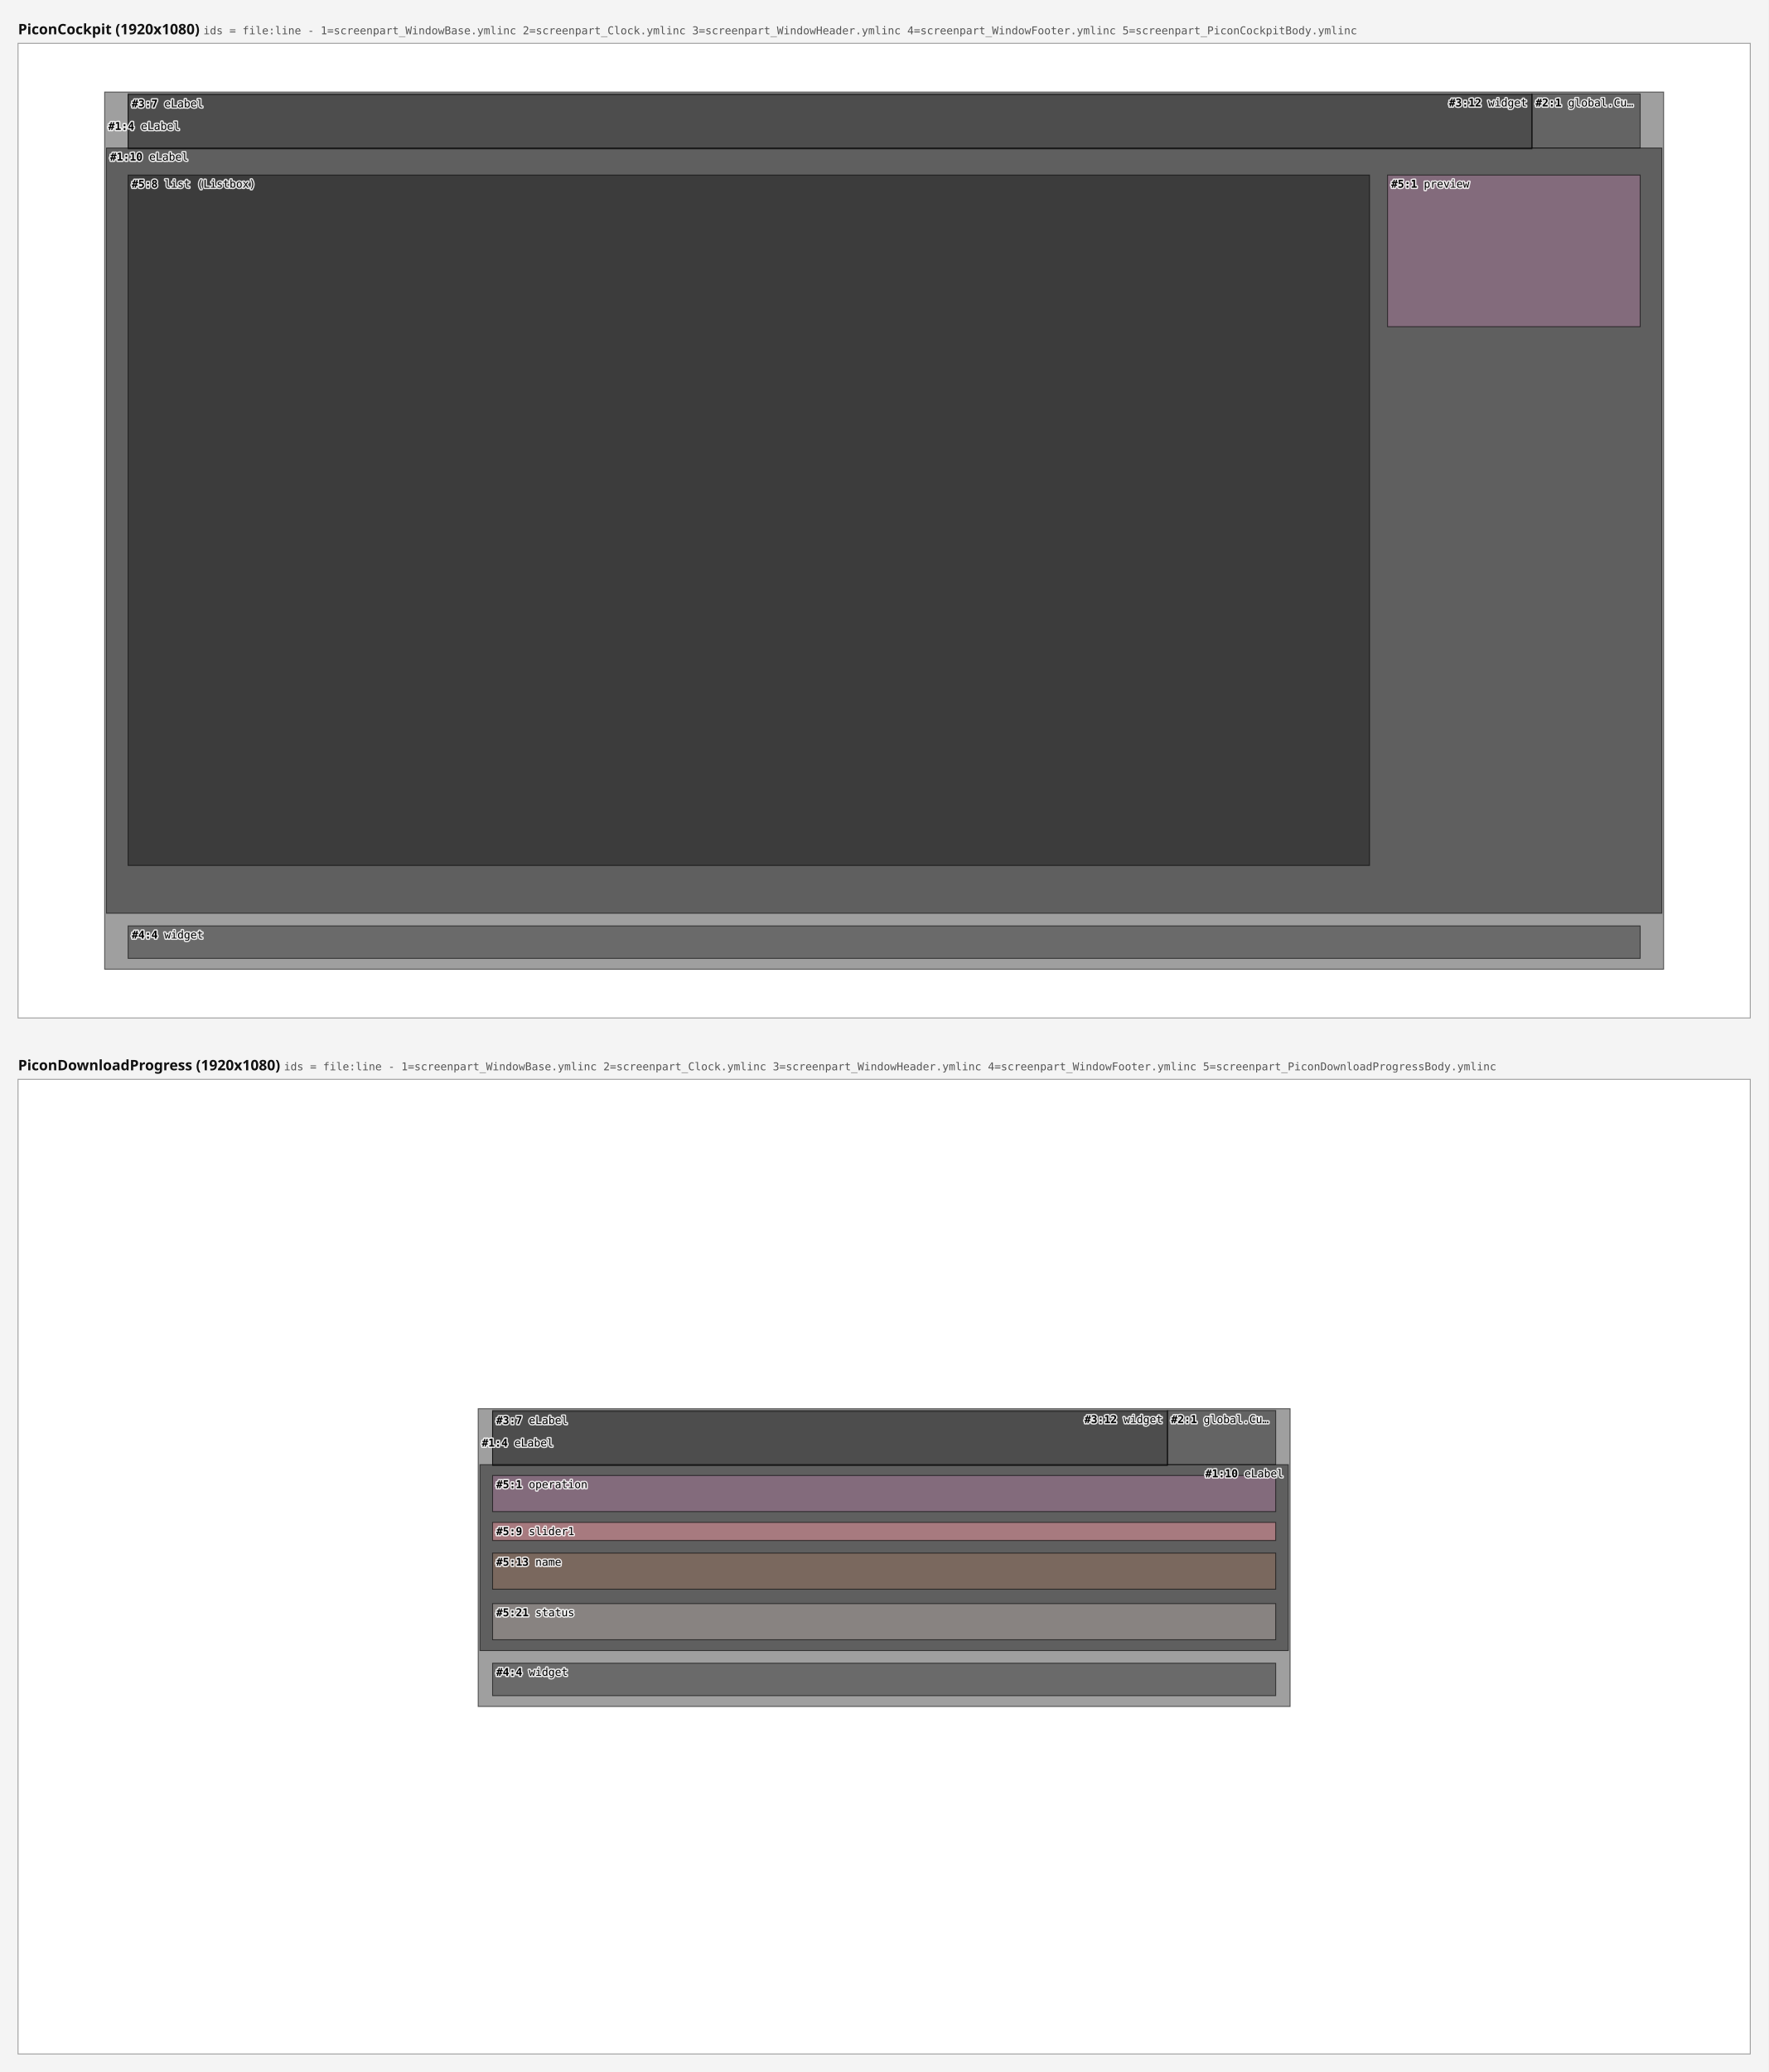
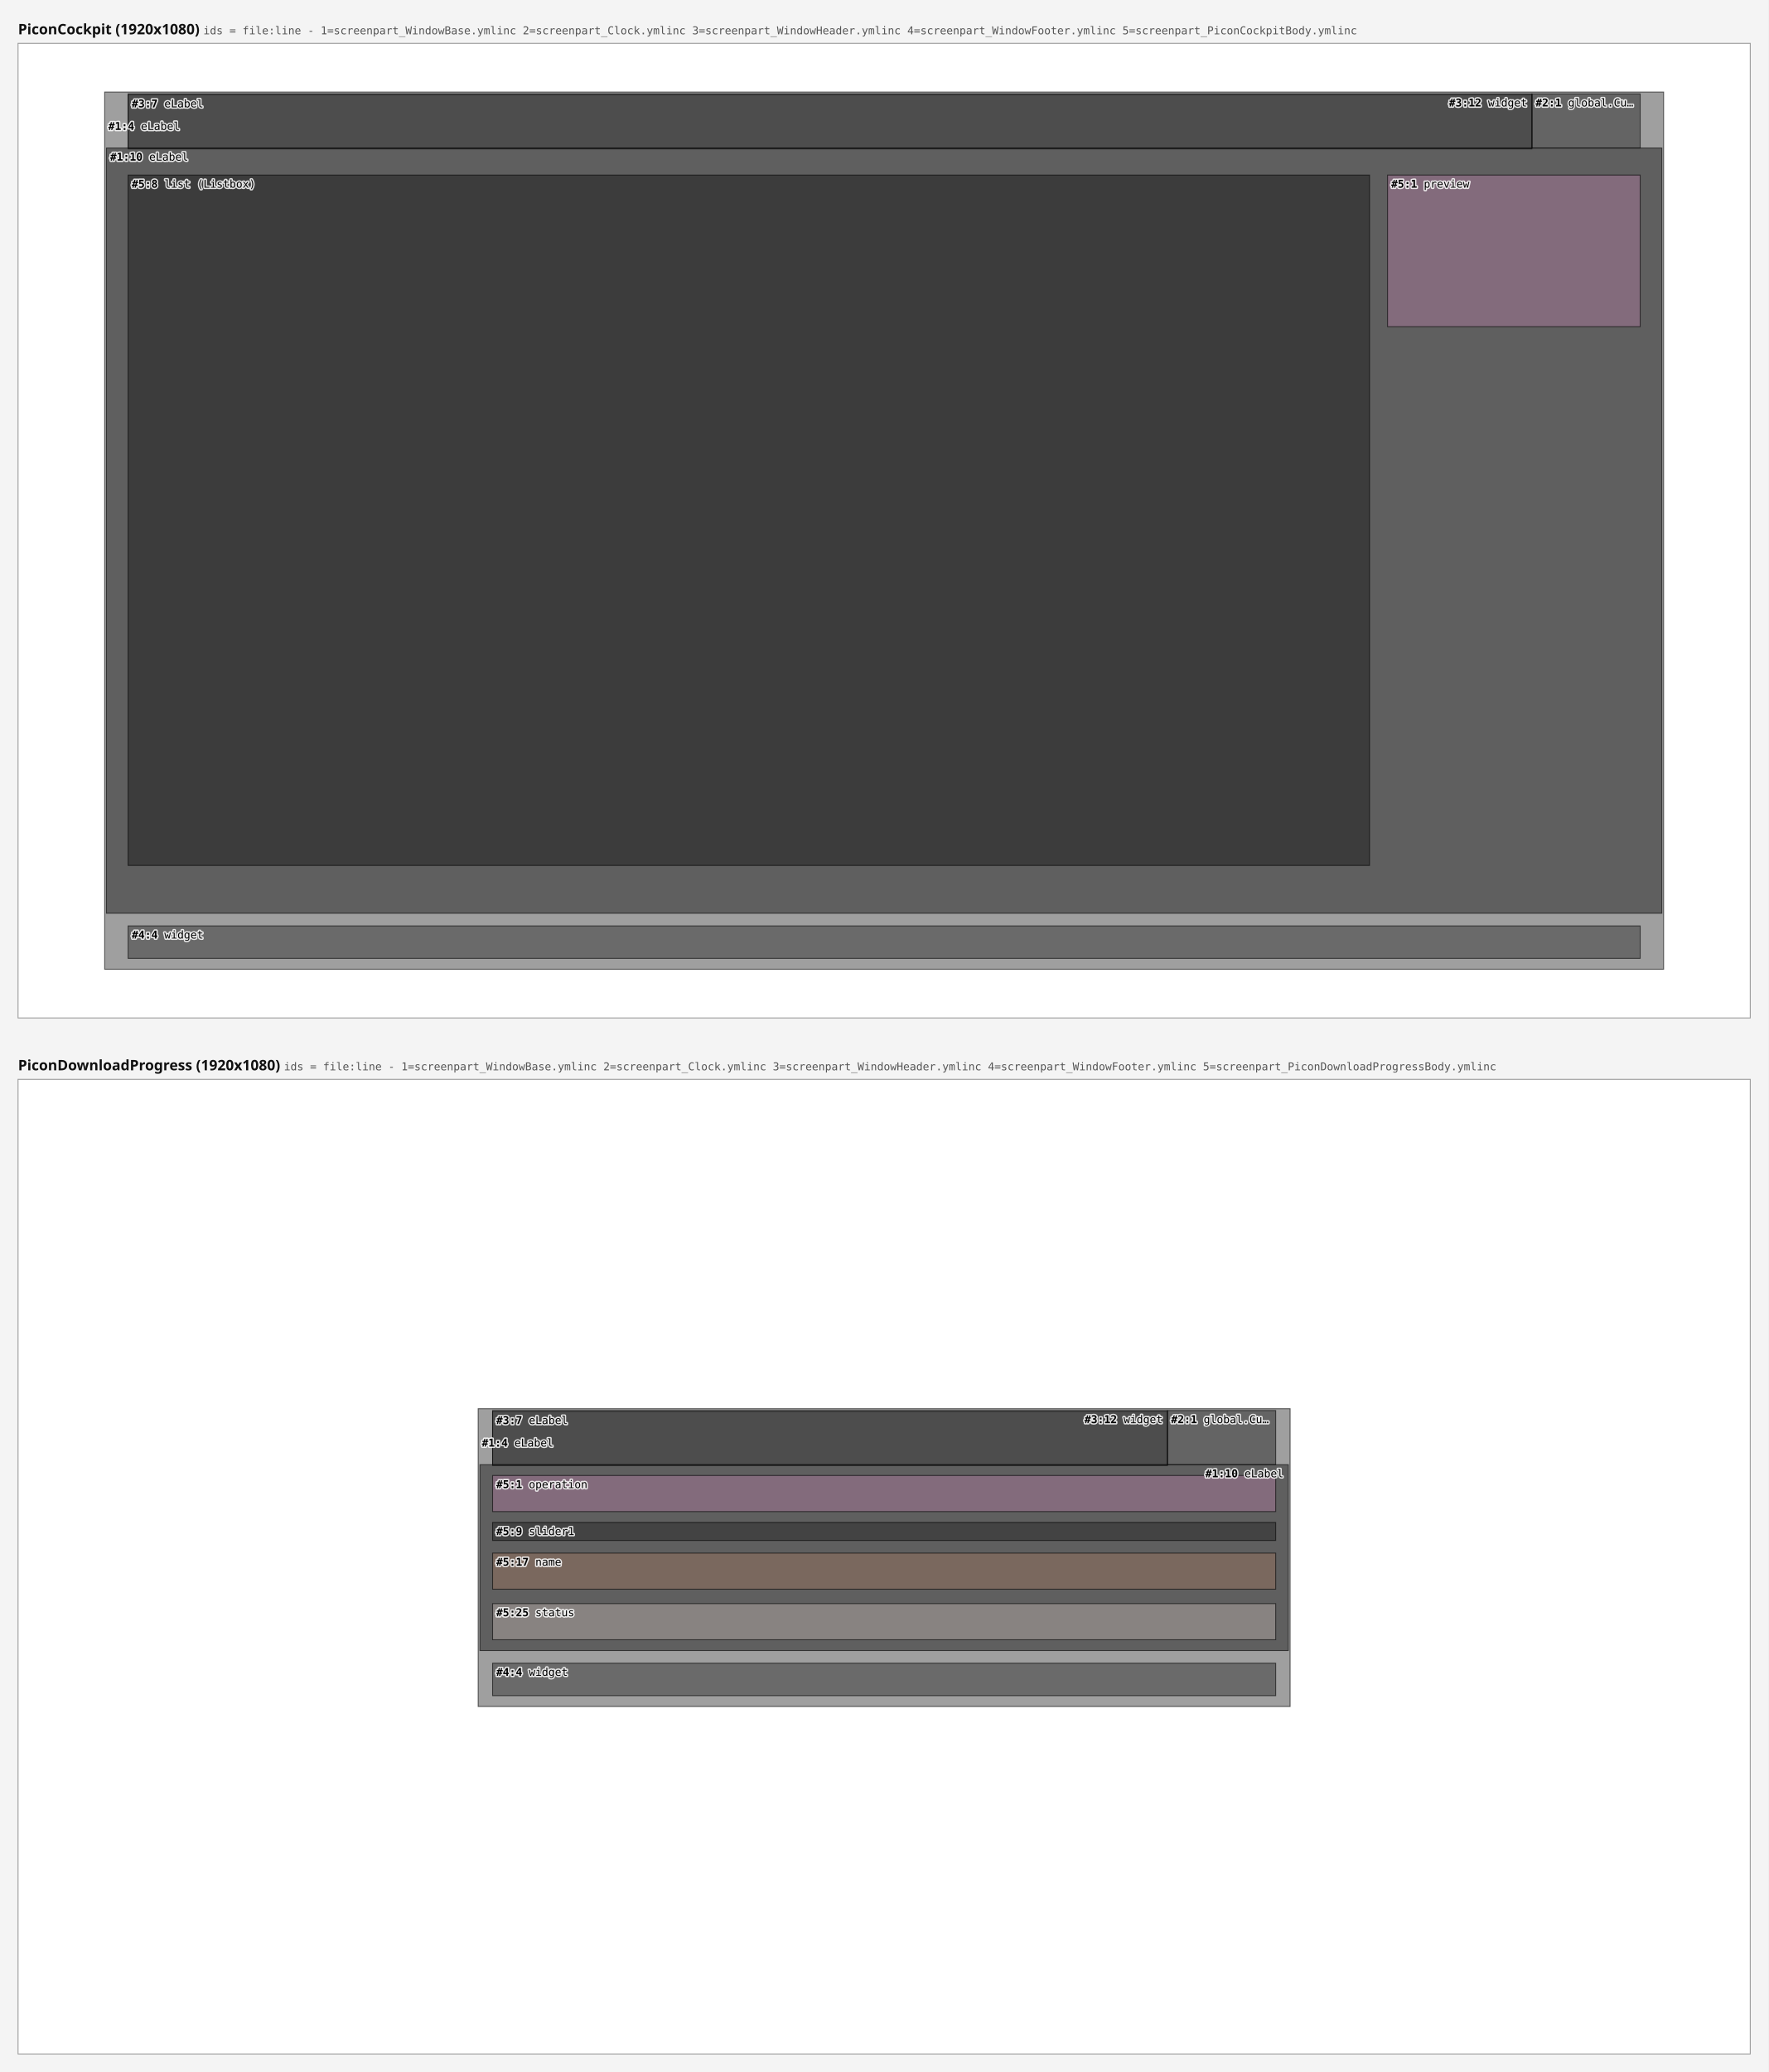
<svg xmlns="http://www.w3.org/2000/svg" width="1960" height="2296" viewBox="0 0 1960 2296">
  <rect x="0" y="0" width="1960" height="2296" fill="#f4f4f4" />
  <text x="20" y="38" font-family="sans-serif" font-size="16" font-weight="bold" fill="#111111">PiconCockpit (1920x1080) <tspan font-family="monospace" font-size="12" font-weight="normal" fill="#555555">ids = file:line - 1=screenpart_WindowBase.ymlinc  2=screenpart_Clock.ymlinc  3=screenpart_WindowHeader.ymlinc  4=screenpart_WindowFooter.ymlinc  5=screenpart_PiconCockpitBody.ymlinc</tspan>
  </text>
  <g data-screen="0" transform="translate(20,48)">
    <rect x="0" y="0" width="1920" height="1080" fill="#ffffff" stroke="#999999" stroke-width="1" />
    <rect data-ref="0:0" data-src="screenpart_WindowBase.ymlinc:4" x="96" y="54" width="1728" height="972" fill="#2c2c2c" fill-opacity="0.45" stroke="#000000" stroke-opacity="0.6" stroke-width="1" />
    <rect data-ref="0:1" data-src="screenpart_WindowBase.ymlinc:10" x="98" y="116" width="1724" height="848" fill="#121212" fill-opacity="0.45" stroke="#000000" stroke-opacity="0.6" stroke-width="1" />
    <rect data-ref="0:7" data-src="screenpart_PiconCockpitBody.ymlinc:8" x="122" y="146" width="1376" height="765" fill="#121212" fill-opacity="0.45" stroke="#000000" stroke-opacity="0.6" stroke-width="1" />
    <rect data-ref="0:6" data-src="screenpart_PiconCockpitBody.ymlinc:1" x="1518" y="146" width="280" height="168" fill="#b07aa1" fill-opacity="0.45" stroke="#000000" stroke-opacity="0.6" stroke-width="1" />
    <rect data-ref="0:5" data-src="screenpart_WindowFooter.ymlinc:4" x="122" y="978" width="1676" height="36" fill="#2c2c2c" fill-opacity="0.45" stroke="#000000" stroke-opacity="0.6" stroke-width="1" />
    <rect data-ref="0:3" data-src="screenpart_WindowHeader.ymlinc:7" x="122" y="57" width="1556" height="60" fill="#2c2c2c" fill-opacity="0.45" stroke="#000000" stroke-opacity="0.6" stroke-width="1" />
    <rect data-ref="0:2" data-src="screenpart_Clock.ymlinc:1" x="1678" y="56" width="120" height="60" fill="#1d1d1d" fill-opacity="0.45" stroke="#000000" stroke-opacity="0.6" stroke-width="1" />
    <rect data-ref="0:4" data-src="screenpart_WindowHeader.ymlinc:12" x="122" y="56" width="1556" height="60" fill="#2c2c2c" fill-opacity="0.45" stroke="#000000" stroke-opacity="0.6" stroke-width="1" />
    <g pointer-events="none" font-family="monospace" font-size="12" fill="#000000" stroke="#ffffff" stroke-width="3" stroke-opacity="0.85" stroke-linejoin="round" paint-order="stroke">
      <text x="100" y="96">
        <tspan font-weight="bold">#1:4</tspan> eLabel</text>
      <text x="102" y="130">
        <tspan font-weight="bold">#1:10</tspan> eLabel</text>
      <text x="126" y="160">
        <tspan font-weight="bold">#5:8</tspan> list (Listbox)</text>
      <text x="1522" y="160">
        <tspan font-weight="bold">#5:1</tspan> preview</text>
      <text x="126" y="992">
        <tspan font-weight="bold">#4:4</tspan> widget</text>
      <text x="126" y="71">
        <tspan font-weight="bold">#3:7</tspan> eLabel</text>
      <text x="1682" y="70">
        <tspan font-weight="bold">#2:1</tspan> global.Cu…</text>
      <text x="1586" y="70">
        <tspan font-weight="bold">#3:12</tspan> widget</text>
    </g>
  </g>
  <text x="20" y="1186" font-family="sans-serif" font-size="16" font-weight="bold" fill="#111111">PiconDownloadProgress (1920x1080) <tspan font-family="monospace" font-size="12" font-weight="normal" fill="#555555">ids = file:line - 1=screenpart_WindowBase.ymlinc  2=screenpart_Clock.ymlinc  3=screenpart_WindowHeader.ymlinc  4=screenpart_WindowFooter.ymlinc  5=screenpart_PiconDownloadProgressBody.ymlinc</tspan>
  </text>
  <g data-screen="1" transform="translate(20,1196)">
    <rect x="0" y="0" width="1920" height="1080" fill="#ffffff" stroke="#999999" stroke-width="1" />
    <rect data-ref="1:0" data-src="screenpart_WindowBase.ymlinc:4" x="510" y="365" width="900" height="330" fill="#2c2c2c" fill-opacity="0.45" stroke="#000000" stroke-opacity="0.6" stroke-width="1" />
    <rect data-ref="1:1" data-src="screenpart_WindowBase.ymlinc:10" x="512" y="427" width="896" height="206" fill="#121212" fill-opacity="0.45" stroke="#000000" stroke-opacity="0.6" stroke-width="1" />
    <rect data-ref="1:6" data-src="screenpart_PiconDownloadProgressBody.ymlinc:1" x="526" y="439" width="868" height="40" fill="#b07aa1" fill-opacity="0.45" stroke="#000000" stroke-opacity="0.6" stroke-width="1" />
-     <rect data-ref="1:7" data-src="screenpart_PiconDownloadProgressBody.ymlinc:9" x="526" y="491" width="868" height="20" fill="#ff9da7" fill-opacity="0.45" stroke="#000000" stroke-opacity="0.6" stroke-width="1" />
-     <rect data-ref="1:8" data-src="screenpart_PiconDownloadProgressBody.ymlinc:13" x="526" y="525" width="868" height="40" fill="#9c755f" fill-opacity="0.45" stroke="#000000" stroke-opacity="0.6" stroke-width="1" />
-     <rect data-ref="1:9" data-src="screenpart_PiconDownloadProgressBody.ymlinc:21" x="526" y="581" width="868" height="40" fill="#bab0ac" fill-opacity="0.45" stroke="#000000" stroke-opacity="0.6" stroke-width="1" />
+     <rect data-ref="1:7" data-src="screenpart_PiconDownloadProgressBody.ymlinc:9" x="526" y="491" width="868" height="20" fill="#232323" fill-opacity="0.45" stroke="#000000" stroke-opacity="0.6" stroke-width="1" />
+     <rect data-ref="1:8" data-src="screenpart_PiconDownloadProgressBody.ymlinc:17" x="526" y="525" width="868" height="40" fill="#9c755f" fill-opacity="0.45" stroke="#000000" stroke-opacity="0.6" stroke-width="1" />
+     <rect data-ref="1:9" data-src="screenpart_PiconDownloadProgressBody.ymlinc:25" x="526" y="581" width="868" height="40" fill="#bab0ac" fill-opacity="0.45" stroke="#000000" stroke-opacity="0.6" stroke-width="1" />
    <rect data-ref="1:5" data-src="screenpart_WindowFooter.ymlinc:4" x="526" y="647" width="868" height="36" fill="#2c2c2c" fill-opacity="0.45" stroke="#000000" stroke-opacity="0.6" stroke-width="1" />
    <rect data-ref="1:3" data-src="screenpart_WindowHeader.ymlinc:7" x="526" y="368" width="748" height="60" fill="#2c2c2c" fill-opacity="0.45" stroke="#000000" stroke-opacity="0.6" stroke-width="1" />
    <rect data-ref="1:2" data-src="screenpart_Clock.ymlinc:1" x="1274" y="367" width="120" height="60" fill="#1d1d1d" fill-opacity="0.45" stroke="#000000" stroke-opacity="0.6" stroke-width="1" />
    <rect data-ref="1:4" data-src="screenpart_WindowHeader.ymlinc:12" x="526" y="367" width="748" height="60" fill="#2c2c2c" fill-opacity="0.45" stroke="#000000" stroke-opacity="0.6" stroke-width="1" />
    <g pointer-events="none" font-family="monospace" font-size="12" fill="#000000" stroke="#ffffff" stroke-width="3" stroke-opacity="0.85" stroke-linejoin="round" paint-order="stroke">
      <text x="514" y="407">
        <tspan font-weight="bold">#1:4</tspan> eLabel</text>
      <text x="1316" y="441">
        <tspan font-weight="bold">#1:10</tspan> eLabel</text>
      <text x="530" y="453">
        <tspan font-weight="bold">#5:1</tspan> operation</text>
      <text x="530" y="505">
        <tspan font-weight="bold">#5:9</tspan> slider1</text>
      <text x="530" y="539">
-         <tspan font-weight="bold">#5:13</tspan> name</text>
+         <tspan font-weight="bold">#5:17</tspan> name</text>
      <text x="530" y="595">
-         <tspan font-weight="bold">#5:21</tspan> status</text>
+         <tspan font-weight="bold">#5:25</tspan> status</text>
      <text x="530" y="661">
        <tspan font-weight="bold">#4:4</tspan> widget</text>
      <text x="530" y="382">
        <tspan font-weight="bold">#3:7</tspan> eLabel</text>
      <text x="1278" y="381">
        <tspan font-weight="bold">#2:1</tspan> global.Cu…</text>
      <text x="1182" y="381">
        <tspan font-weight="bold">#3:12</tspan> widget</text>
    </g>
  </g>
</svg>
